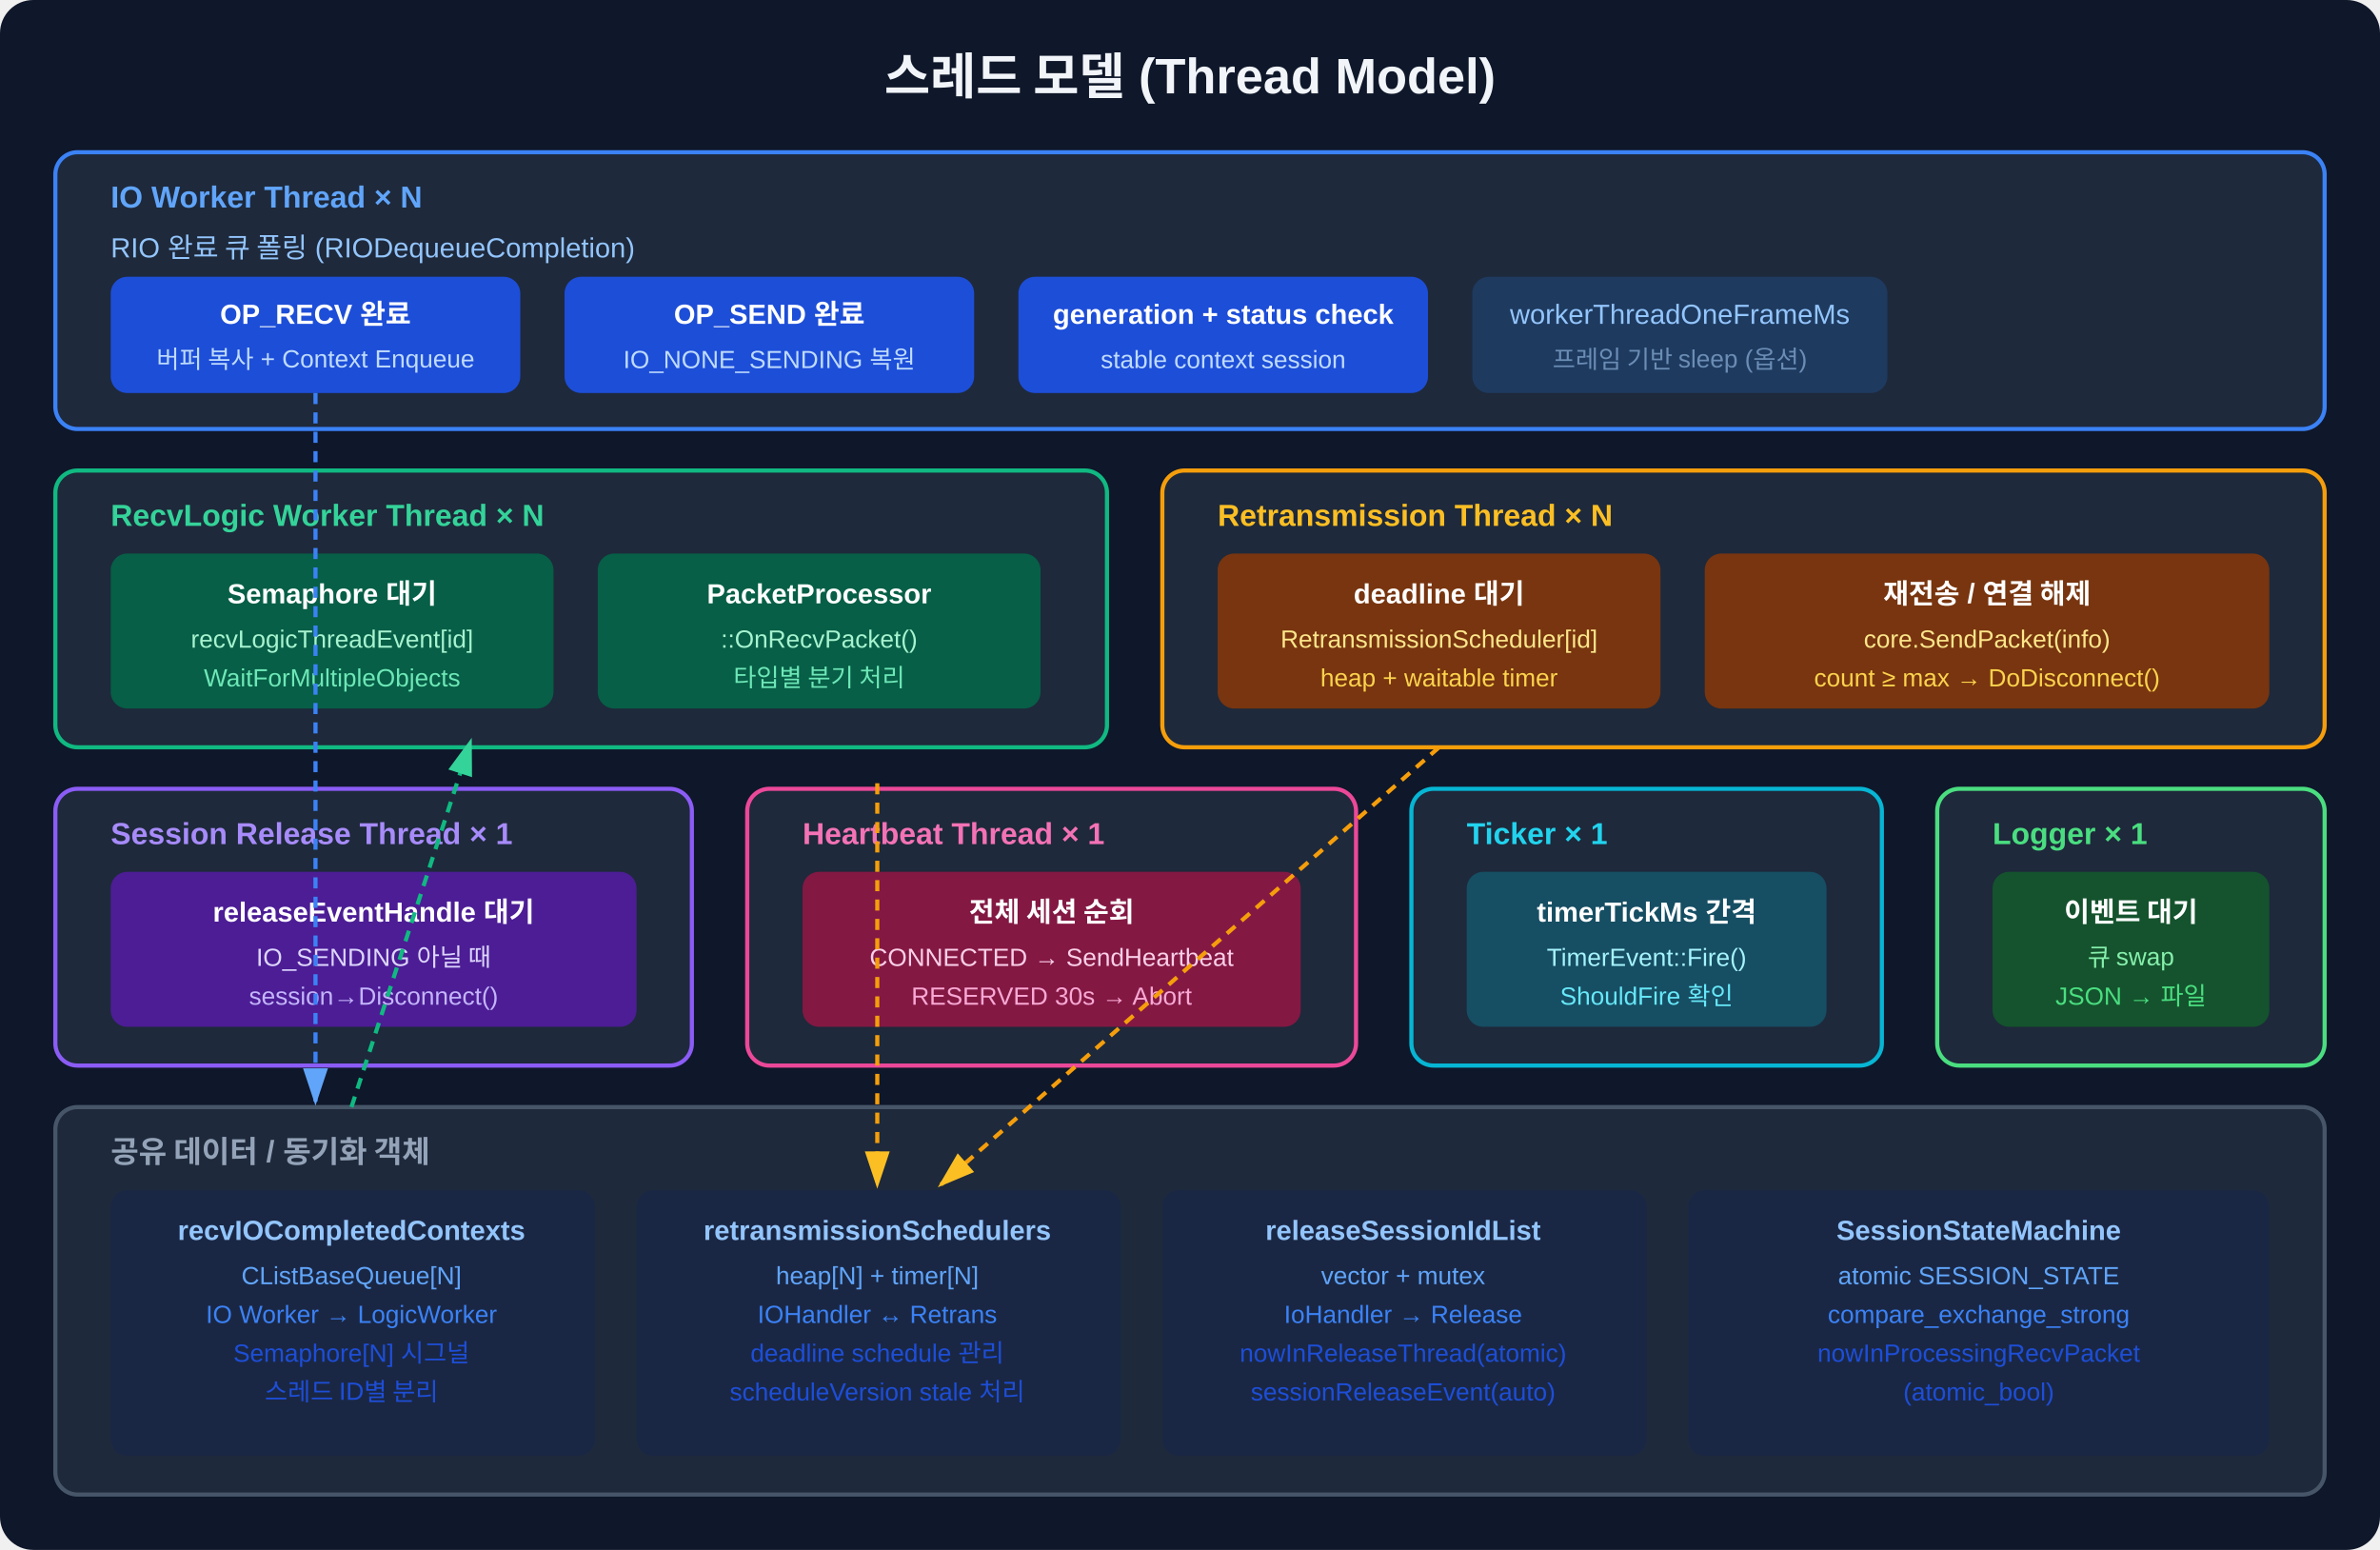
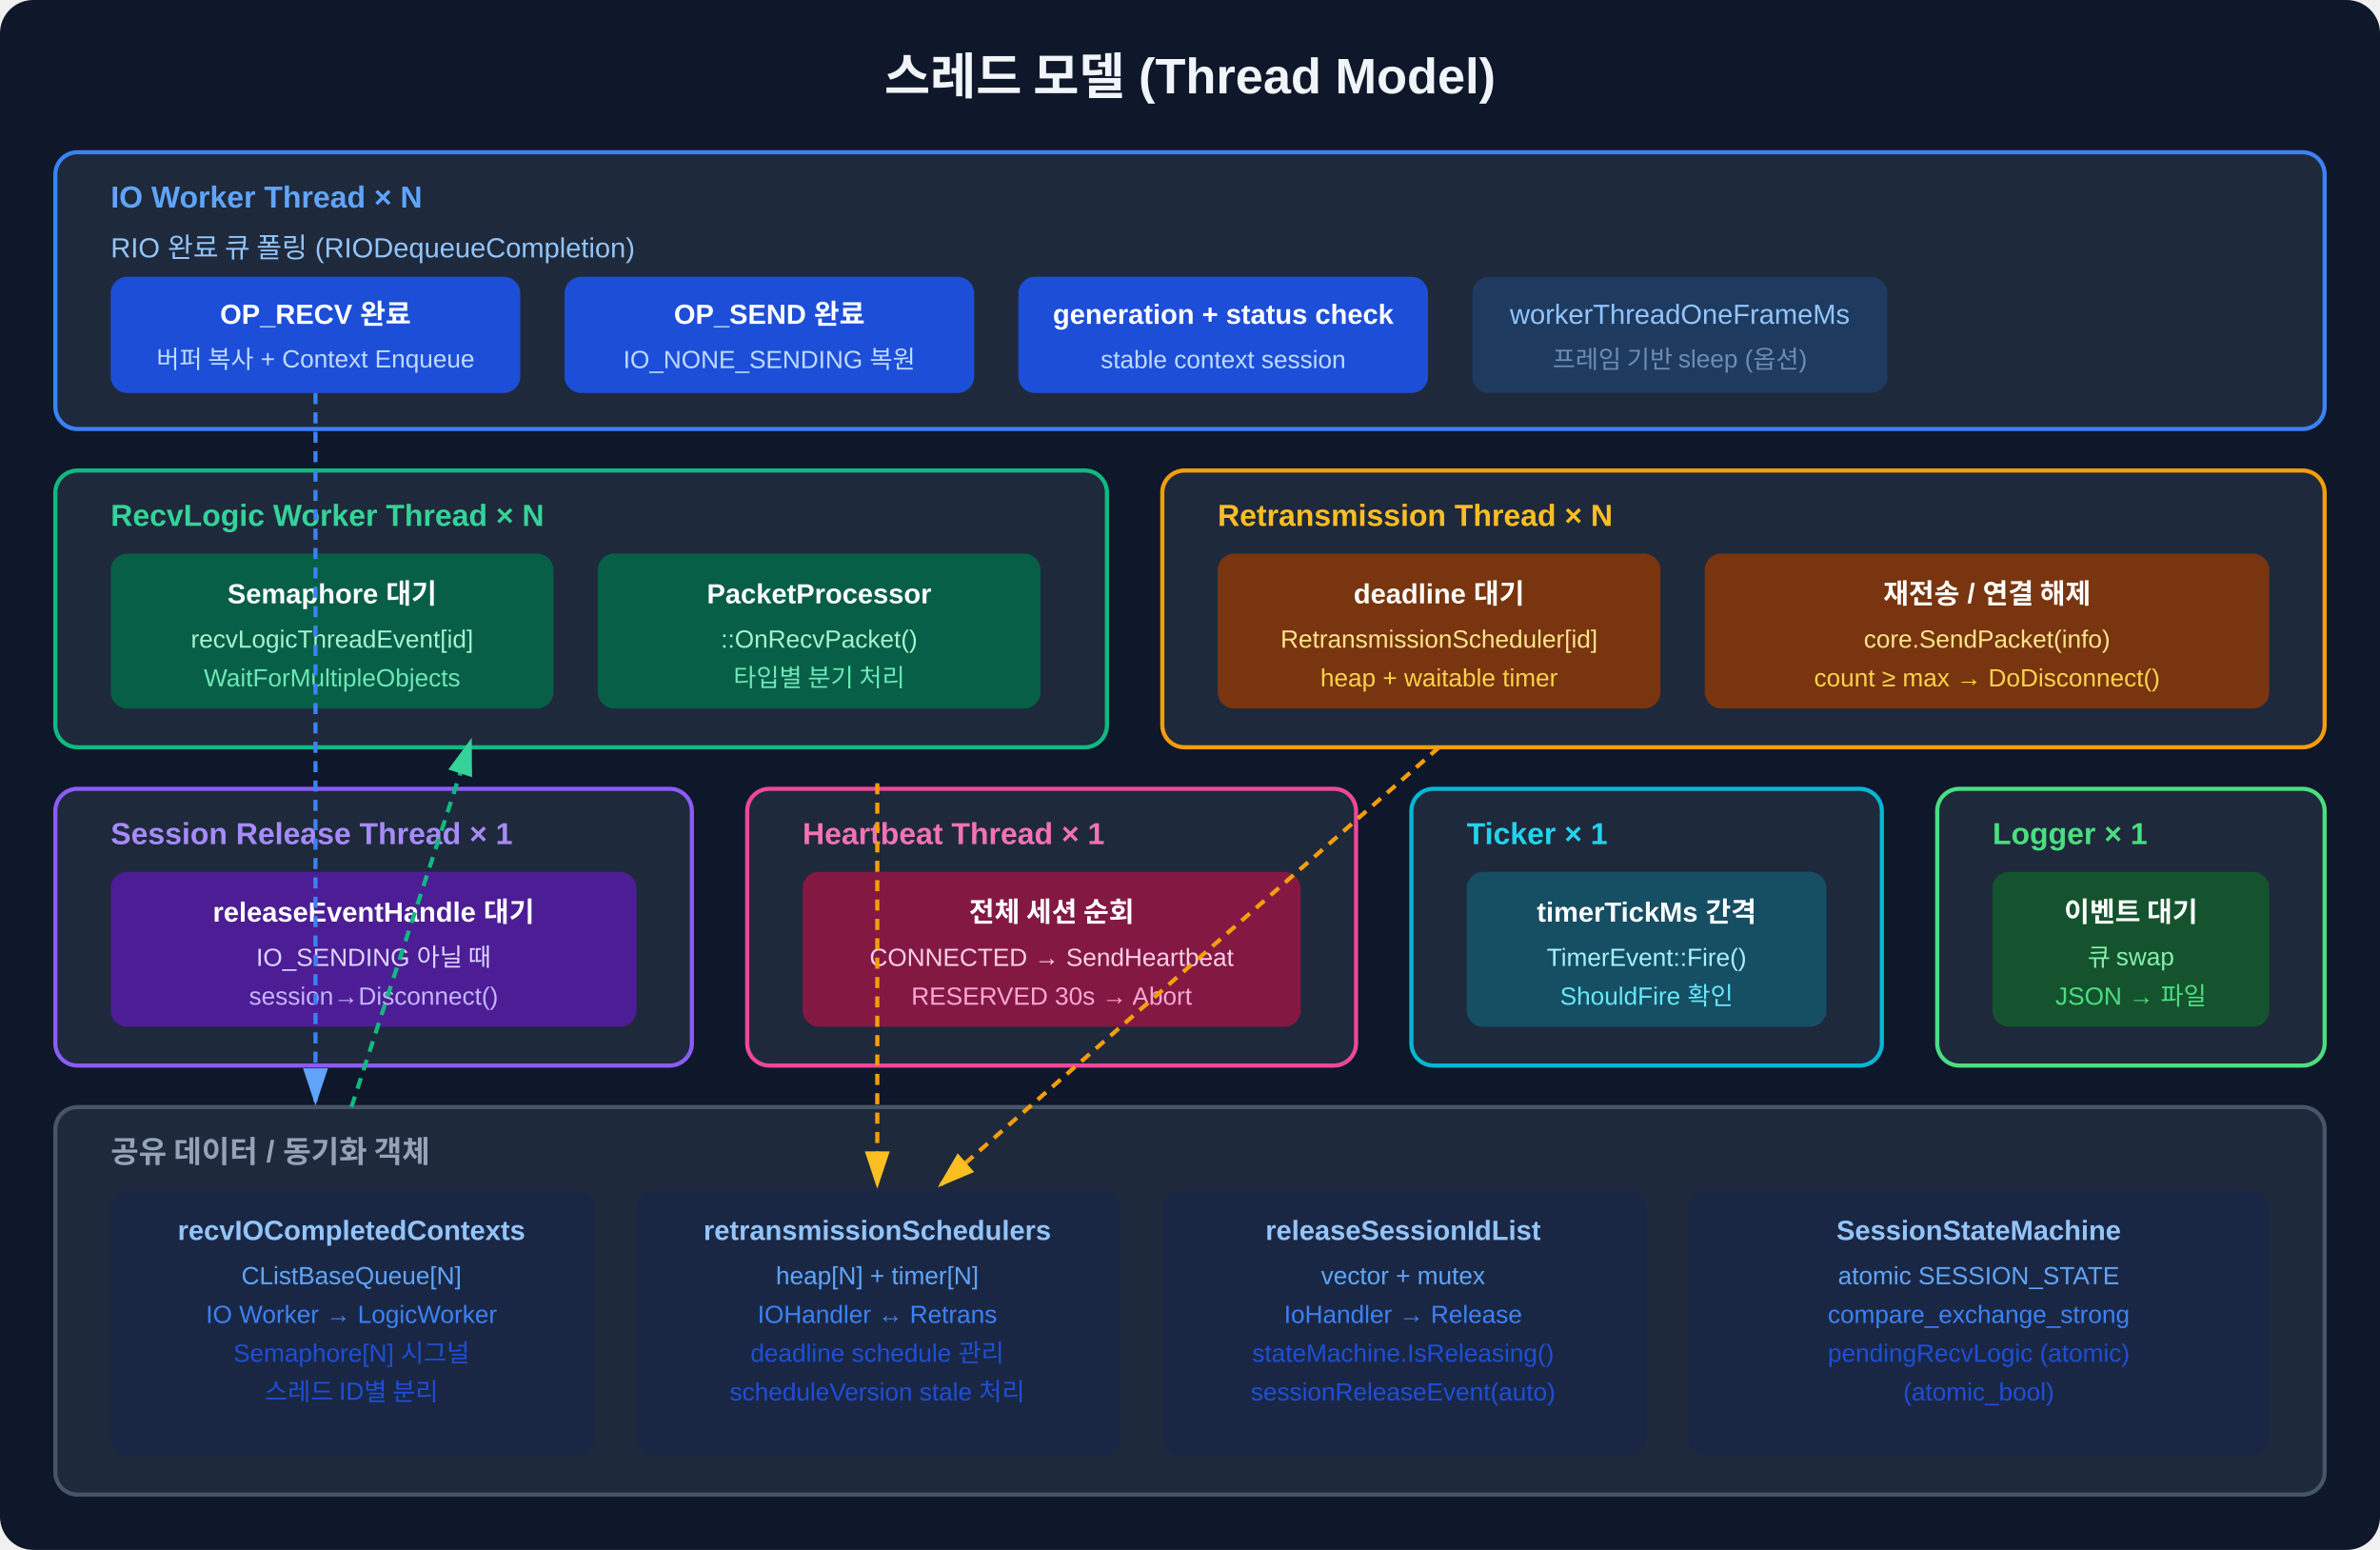
<svg xmlns="http://www.w3.org/2000/svg" viewBox="0 0 860 560" font-family="'Segoe UI', Arial, sans-serif">
  <defs>
    <marker id="arr" markerWidth="9" markerHeight="6" refX="8" refY="3" orient="auto">
      <polygon points="0 0, 9 3, 0 6" fill="#6b7280" />
    </marker>
    <marker id="arr-b" markerWidth="9" markerHeight="6" refX="8" refY="3" orient="auto">
      <polygon points="0 0, 9 3, 0 6" fill="#60a5fa" />
    </marker>
    <marker id="arr-g" markerWidth="9" markerHeight="6" refX="8" refY="3" orient="auto">
      <polygon points="0 0, 9 3, 0 6" fill="#34d399" />
    </marker>
    <marker id="arr-y" markerWidth="9" markerHeight="6" refX="8" refY="3" orient="auto">
      <polygon points="0 0, 9 3, 0 6" fill="#fbbf24" />
    </marker>
  </defs>
  <rect width="860" height="560" fill="#0f172a" rx="12" />
  <text x="430" y="34" text-anchor="middle" font-size="18" font-weight="700" fill="#f1f5f9">스레드 모델 (Thread Model)</text>
  <rect x="20" y="55" width="820" height="100" rx="8" fill="#1e293b" stroke="#3b82f6" stroke-width="1.5" />
  <text x="40" y="75" font-size="11" font-weight="700" fill="#60a5fa">IO Worker Thread × N</text>
  <text x="40" y="93" font-size="10" fill="#93c5fd">RIO 완료 큐 폴링 (RIODequeueCompletion)</text>
  <rect x="40" y="100" width="148" height="42" rx="6" fill="#1d4ed8" />
  <text x="114" y="117" text-anchor="middle" font-size="10" font-weight="600" fill="#fff">OP_RECV 완료</text>
  <text x="114" y="133" text-anchor="middle" font-size="9" fill="#bfdbfe">버퍼 복사 + Context Enqueue</text>
  <rect x="204" y="100" width="148" height="42" rx="6" fill="#1d4ed8" />
  <text x="278" y="117" text-anchor="middle" font-size="10" font-weight="600" fill="#fff">OP_SEND 완료</text>
  <text x="278" y="133" text-anchor="middle" font-size="9" fill="#bfdbfe">IO_NONE_SENDING 복원</text>
  <rect x="368" y="100" width="148" height="42" rx="6" fill="#1d4ed8" />
  <text x="442" y="117" text-anchor="middle" font-size="10" font-weight="600" fill="#fff">generation + status check</text>
  <text x="442" y="133" text-anchor="middle" font-size="9" fill="#bfdbfe">stable context session</text>
  <rect x="532" y="100" width="150" height="42" rx="6" fill="#1e3a5f" />
  <text x="607" y="117" text-anchor="middle" font-size="10" fill="#93c5fd">workerThreadOneFrameMs</text>
  <text x="607" y="133" text-anchor="middle" font-size="9" fill="#6b8db5">프레임 기반 sleep (옵션)</text>
  <rect x="20" y="170" width="380" height="100" rx="8" fill="#1e293b" stroke="#10b981" stroke-width="1.5" />
  <text x="40" y="190" font-size="11" font-weight="700" fill="#34d399">RecvLogic Worker Thread × N</text>
  <rect x="40" y="200" width="160" height="56" rx="6" fill="#065f46" />
  <text x="120" y="218" text-anchor="middle" font-size="10" font-weight="600" fill="#fff">Semaphore 대기</text>
  <text x="120" y="234" text-anchor="middle" font-size="9" fill="#a7f3d0">recvLogicThreadEvent[id]</text>
  <text x="120" y="248" text-anchor="middle" font-size="9" fill="#6ee7b7">WaitForMultipleObjects</text>
  <rect x="216" y="200" width="160" height="56" rx="6" fill="#065f46" />
  <text x="296" y="218" text-anchor="middle" font-size="10" font-weight="600" fill="#fff">PacketProcessor</text>
  <text x="296" y="234" text-anchor="middle" font-size="9" fill="#a7f3d0">::OnRecvPacket()</text>
  <text x="296" y="248" text-anchor="middle" font-size="9" fill="#6ee7b7">타입별 분기 처리</text>
  <rect x="420" y="170" width="420" height="100" rx="8" fill="#1e293b" stroke="#f59e0b" stroke-width="1.5" />
  <text x="440" y="190" font-size="11" font-weight="700" fill="#fbbf24">Retransmission Thread × N</text>
  <rect x="440" y="200" width="160" height="56" rx="6" fill="#78350f" />
  <text x="520" y="218" text-anchor="middle" font-size="10" font-weight="600" fill="#fff">deadline 대기</text>
  <text x="520" y="234" text-anchor="middle" font-size="9" fill="#fde68a">RetransmissionScheduler[id]</text>
  <text x="520" y="248" text-anchor="middle" font-size="9" fill="#fcd34d">heap + waitable timer</text>
  <rect x="616" y="200" width="204" height="56" rx="6" fill="#78350f" />
  <text x="718" y="218" text-anchor="middle" font-size="10" font-weight="600" fill="#fff">재전송 / 연결 해제</text>
  <text x="718" y="234" text-anchor="middle" font-size="9" fill="#fde68a">core.SendPacket(info)</text>
  <text x="718" y="248" text-anchor="middle" font-size="9" fill="#fcd34d">count ≥ max → DoDisconnect()</text>
  <rect x="20" y="285" width="230" height="100" rx="8" fill="#1e293b" stroke="#8b5cf6" stroke-width="1.5" />
  <text x="40" y="305" font-size="11" font-weight="700" fill="#a78bfa">Session Release Thread × 1</text>
  <rect x="40" y="315" width="190" height="56" rx="6" fill="#4c1d95" />
  <text x="135" y="333" text-anchor="middle" font-size="10" font-weight="600" fill="#fff">releaseEventHandle 대기</text>
  <text x="135" y="349" text-anchor="middle" font-size="9" fill="#ddd6fe">IO_SENDING 아닐 때</text>
  <text x="135" y="363" text-anchor="middle" font-size="9" fill="#c4b5fd">session→Disconnect()</text>
  <rect x="270" y="285" width="220" height="100" rx="8" fill="#1e293b" stroke="#ec4899" stroke-width="1.5" />
  <text x="290" y="305" font-size="11" font-weight="700" fill="#f472b6">Heartbeat Thread × 1</text>
  <rect x="290" y="315" width="180" height="56" rx="6" fill="#831843" />
  <text x="380" y="333" text-anchor="middle" font-size="10" font-weight="600" fill="#fff">전체 세션 순회</text>
  <text x="380" y="349" text-anchor="middle" font-size="9" fill="#fbcfe8">CONNECTED → SendHeartbeat</text>
  <text x="380" y="363" text-anchor="middle" font-size="9" fill="#f9a8d4">RESERVED 30s → Abort</text>
  <rect x="510" y="285" width="170" height="100" rx="8" fill="#1e293b" stroke="#06b6d4" stroke-width="1.5" />
  <text x="530" y="305" font-size="11" font-weight="700" fill="#22d3ee">Ticker × 1</text>
  <rect x="530" y="315" width="130" height="56" rx="6" fill="#164e63" />
  <text x="595" y="333" text-anchor="middle" font-size="10" font-weight="600" fill="#fff">timerTickMs 간격</text>
  <text x="595" y="349" text-anchor="middle" font-size="9" fill="#a5f3fc">TimerEvent::Fire()</text>
  <text x="595" y="363" text-anchor="middle" font-size="9" fill="#67e8f9">ShouldFire 확인</text>
  <rect x="700" y="285" width="140" height="100" rx="8" fill="#1e293b" stroke="#4ade80" stroke-width="1.5" />
  <text x="720" y="305" font-size="11" font-weight="700" fill="#4ade80">Logger × 1</text>
  <rect x="720" y="315" width="100" height="56" rx="6" fill="#14532d" />
  <text x="770" y="333" text-anchor="middle" font-size="10" font-weight="600" fill="#fff">이벤트 대기</text>
  <text x="770" y="349" text-anchor="middle" font-size="9" fill="#86efac">큐 swap</text>
  <text x="770" y="363" text-anchor="middle" font-size="9" fill="#4ade80">JSON → 파일</text>
  <rect x="20" y="400" width="820" height="140" rx="8" fill="#1e293b" stroke="#475569" stroke-width="1.5" />
  <text x="40" y="420" font-size="11" font-weight="700" fill="#94a3b8">공유 데이터 / 동기화 객체</text>
  <rect x="40" y="430" width="175" height="96" rx="6" fill="#1a2744" />
  <text x="127" y="448" text-anchor="middle" font-size="10" font-weight="600" fill="#93c5fd">recvIOCompletedContexts</text>
  <text x="127" y="464" text-anchor="middle" font-size="9" fill="#60a5fa">CListBaseQueue[N]</text>
  <text x="127" y="478" text-anchor="middle" font-size="9" fill="#3b82f6">IO Worker → LogicWorker</text>
  <text x="127" y="492" text-anchor="middle" font-size="9" fill="#1d4ed8">Semaphore[N] 시그널</text>
  <text x="127" y="506" text-anchor="middle" font-size="9" fill="#1d4ed8">스레드 ID별 분리</text>
  <rect x="230" y="430" width="175" height="96" rx="6" fill="#1a2744" />
  <text x="317" y="448" text-anchor="middle" font-size="10" font-weight="600" fill="#93c5fd">retransmissionSchedulers</text>
  <text x="317" y="464" text-anchor="middle" font-size="9" fill="#60a5fa">heap[N] + timer[N]</text>
  <text x="317" y="478" text-anchor="middle" font-size="9" fill="#3b82f6">IOHandler ↔ Retrans</text>
  <text x="317" y="492" text-anchor="middle" font-size="9" fill="#1d4ed8">deadline schedule 관리</text>
  <text x="317" y="506" text-anchor="middle" font-size="9" fill="#1d4ed8">scheduleVersion stale 처리</text>
  <rect x="420" y="430" width="175" height="96" rx="6" fill="#1a2744" />
  <text x="507" y="448" text-anchor="middle" font-size="10" font-weight="600" fill="#93c5fd">releaseSessionIdList</text>
  <text x="507" y="464" text-anchor="middle" font-size="9" fill="#60a5fa">vector + mutex</text>
  <text x="507" y="478" text-anchor="middle" font-size="9" fill="#3b82f6">IoHandler → Release</text>
-   <text x="507" y="492" text-anchor="middle" font-size="9" fill="#1d4ed8">nowInReleaseThread(atomic)</text>
+   <text x="507" y="492" text-anchor="middle" font-size="9" fill="#1d4ed8">stateMachine.IsReleasing()</text>
  <text x="507" y="506" text-anchor="middle" font-size="9" fill="#1d4ed8">sessionReleaseEvent(auto)</text>
  <rect x="610" y="430" width="210" height="96" rx="6" fill="#1a2744" />
  <text x="715" y="448" text-anchor="middle" font-size="10" font-weight="600" fill="#93c5fd">SessionStateMachine</text>
  <text x="715" y="464" text-anchor="middle" font-size="9" fill="#60a5fa">atomic SESSION_STATE</text>
  <text x="715" y="478" text-anchor="middle" font-size="9" fill="#3b82f6">compare_exchange_strong</text>
-   <text x="715" y="492" text-anchor="middle" font-size="9" fill="#1d4ed8">nowInProcessingRecvPacket</text>
+   <text x="715" y="492" text-anchor="middle" font-size="9" fill="#1d4ed8">pendingRecvLogic (atomic)</text>
  <text x="715" y="506" text-anchor="middle" font-size="9" fill="#1d4ed8">(atomic_bool)</text>
  <line x1="114" y1="142" x2="114" y2="398" stroke="#3b82f6" stroke-width="1.5" stroke-dasharray="4,3" marker-end="url(#arr-b)" />
  <line x1="127" y1="400" x2="170" y2="268" stroke="#10b981" stroke-width="1.5" stroke-dasharray="4,3" marker-end="url(#arr-g)" />
  <line x1="317" y1="283" x2="317" y2="428" stroke="#f59e0b" stroke-width="1.5" stroke-dasharray="4,3" marker-end="url(#arr-y)" />
  <line x1="520" y1="270" x2="340" y2="428" stroke="#f59e0b" stroke-width="1.5" stroke-dasharray="4,3" marker-end="url(#arr-y)" />
</svg>
